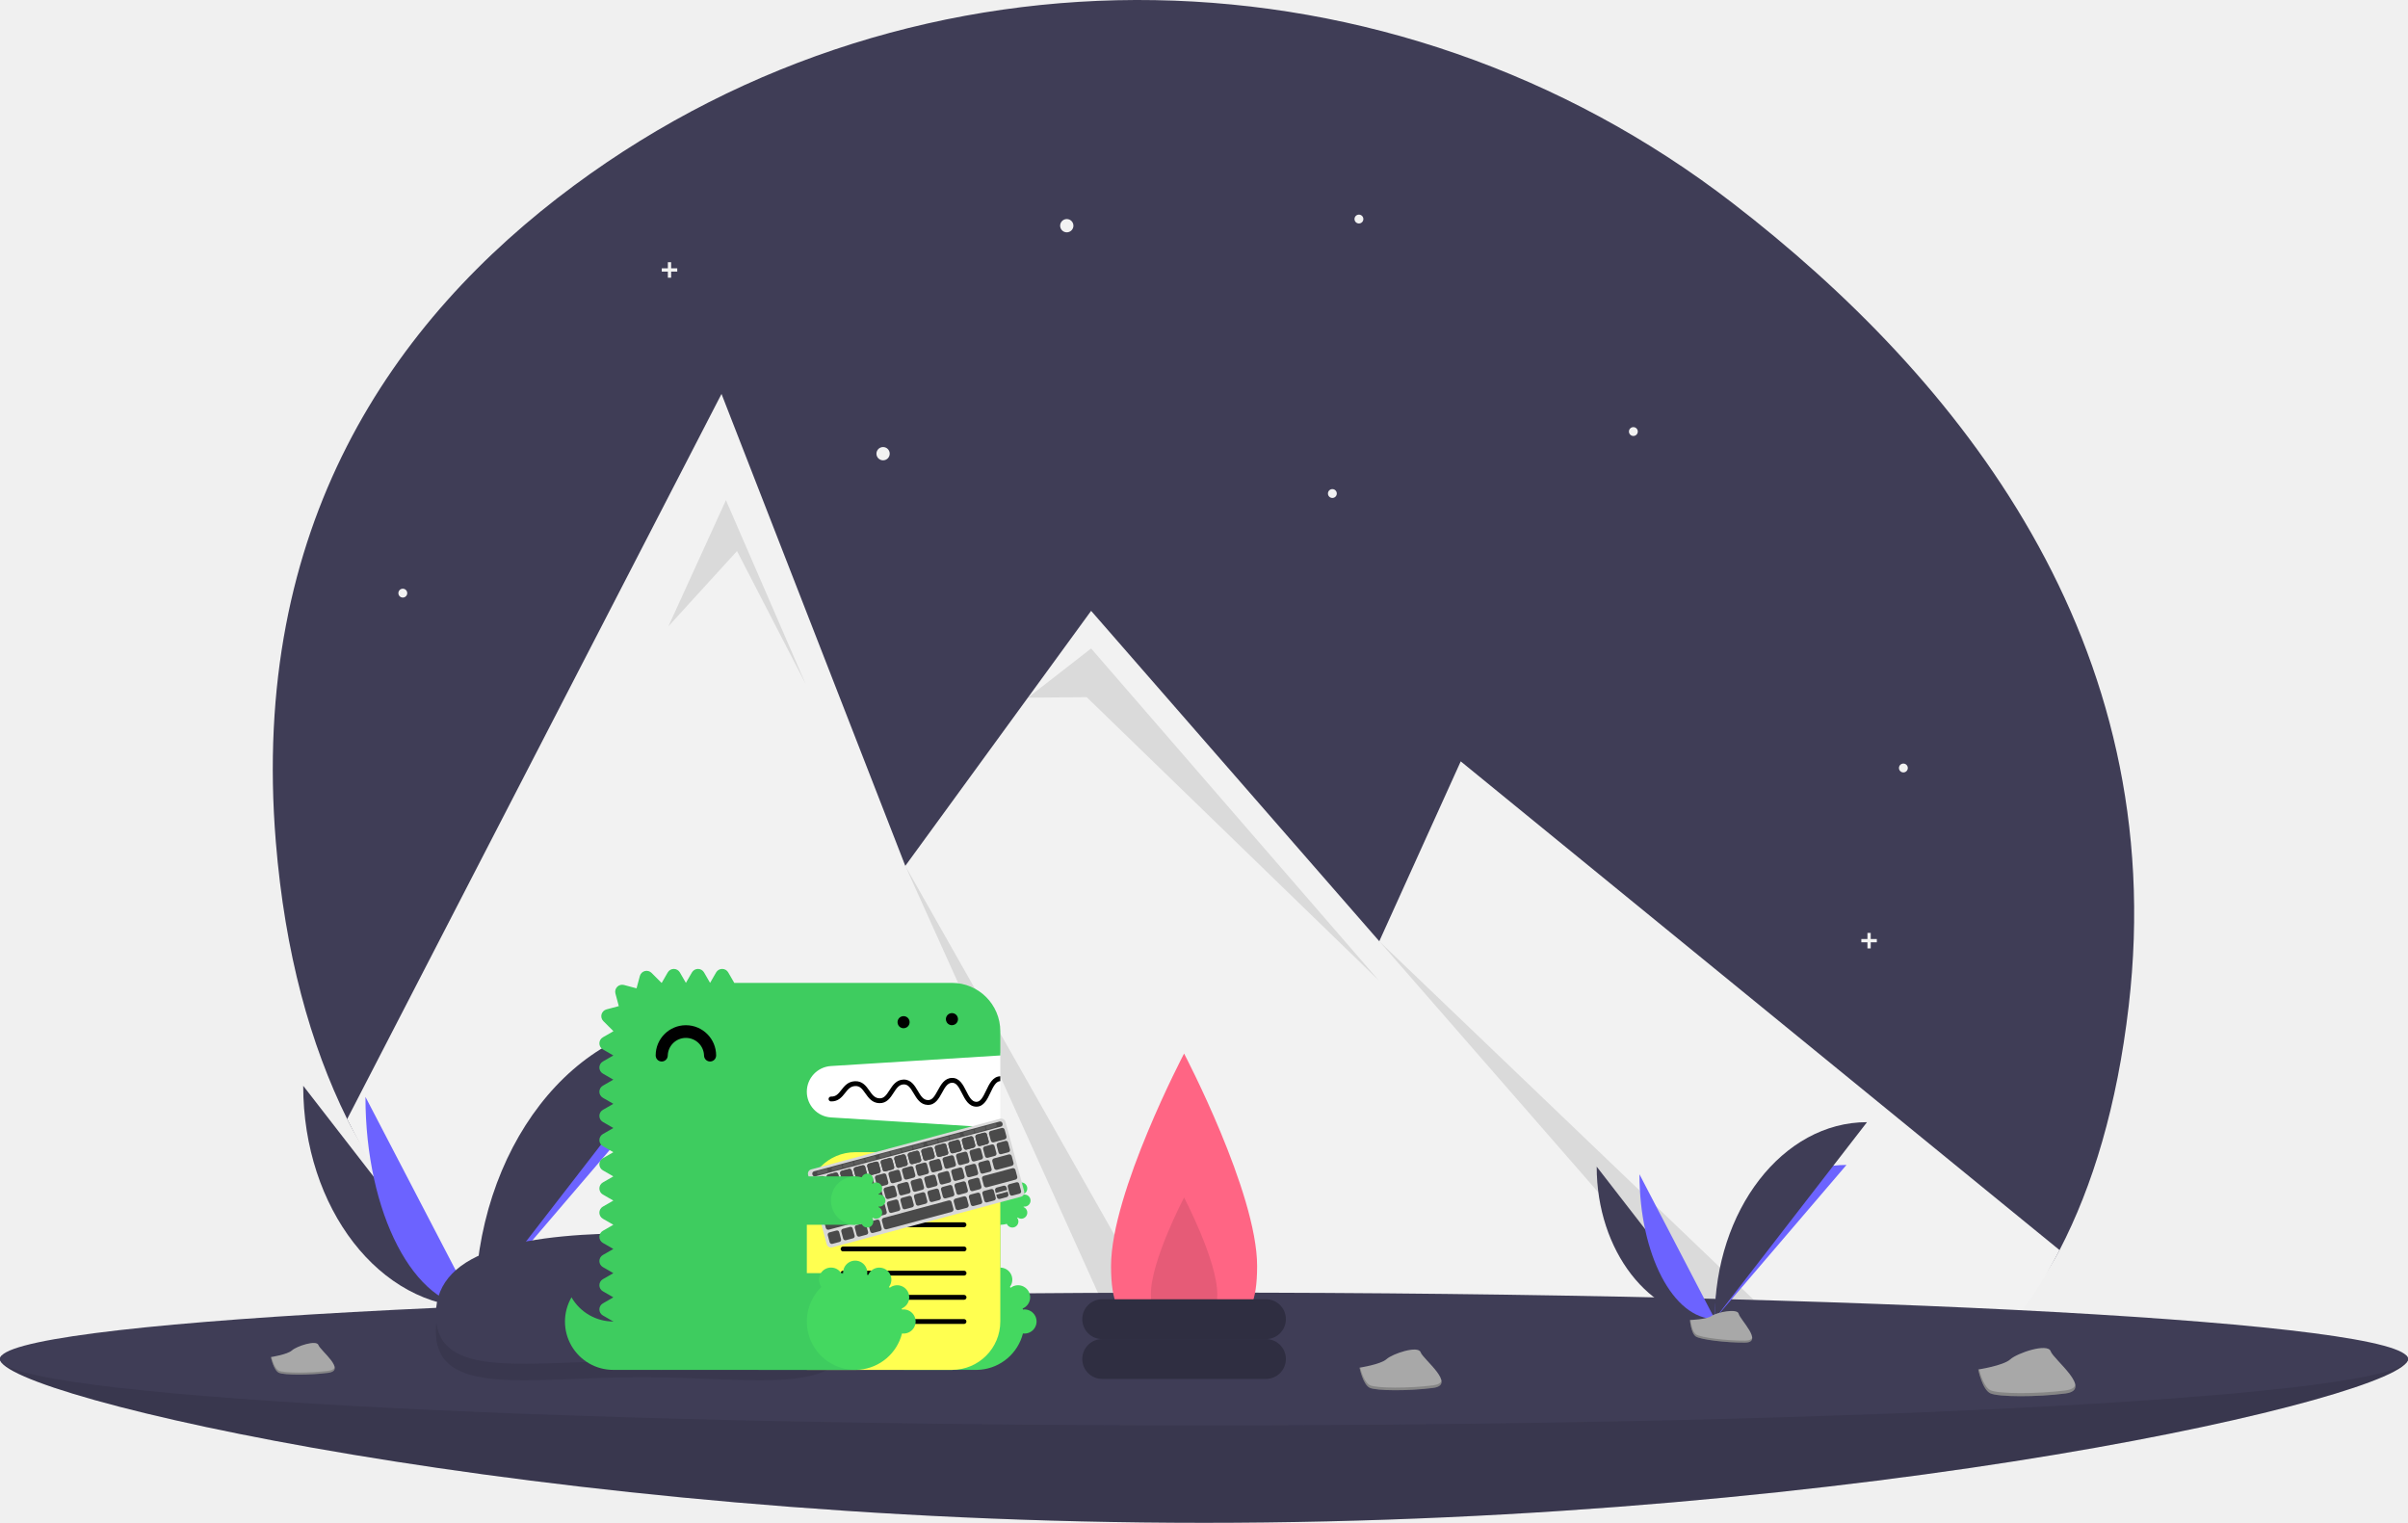
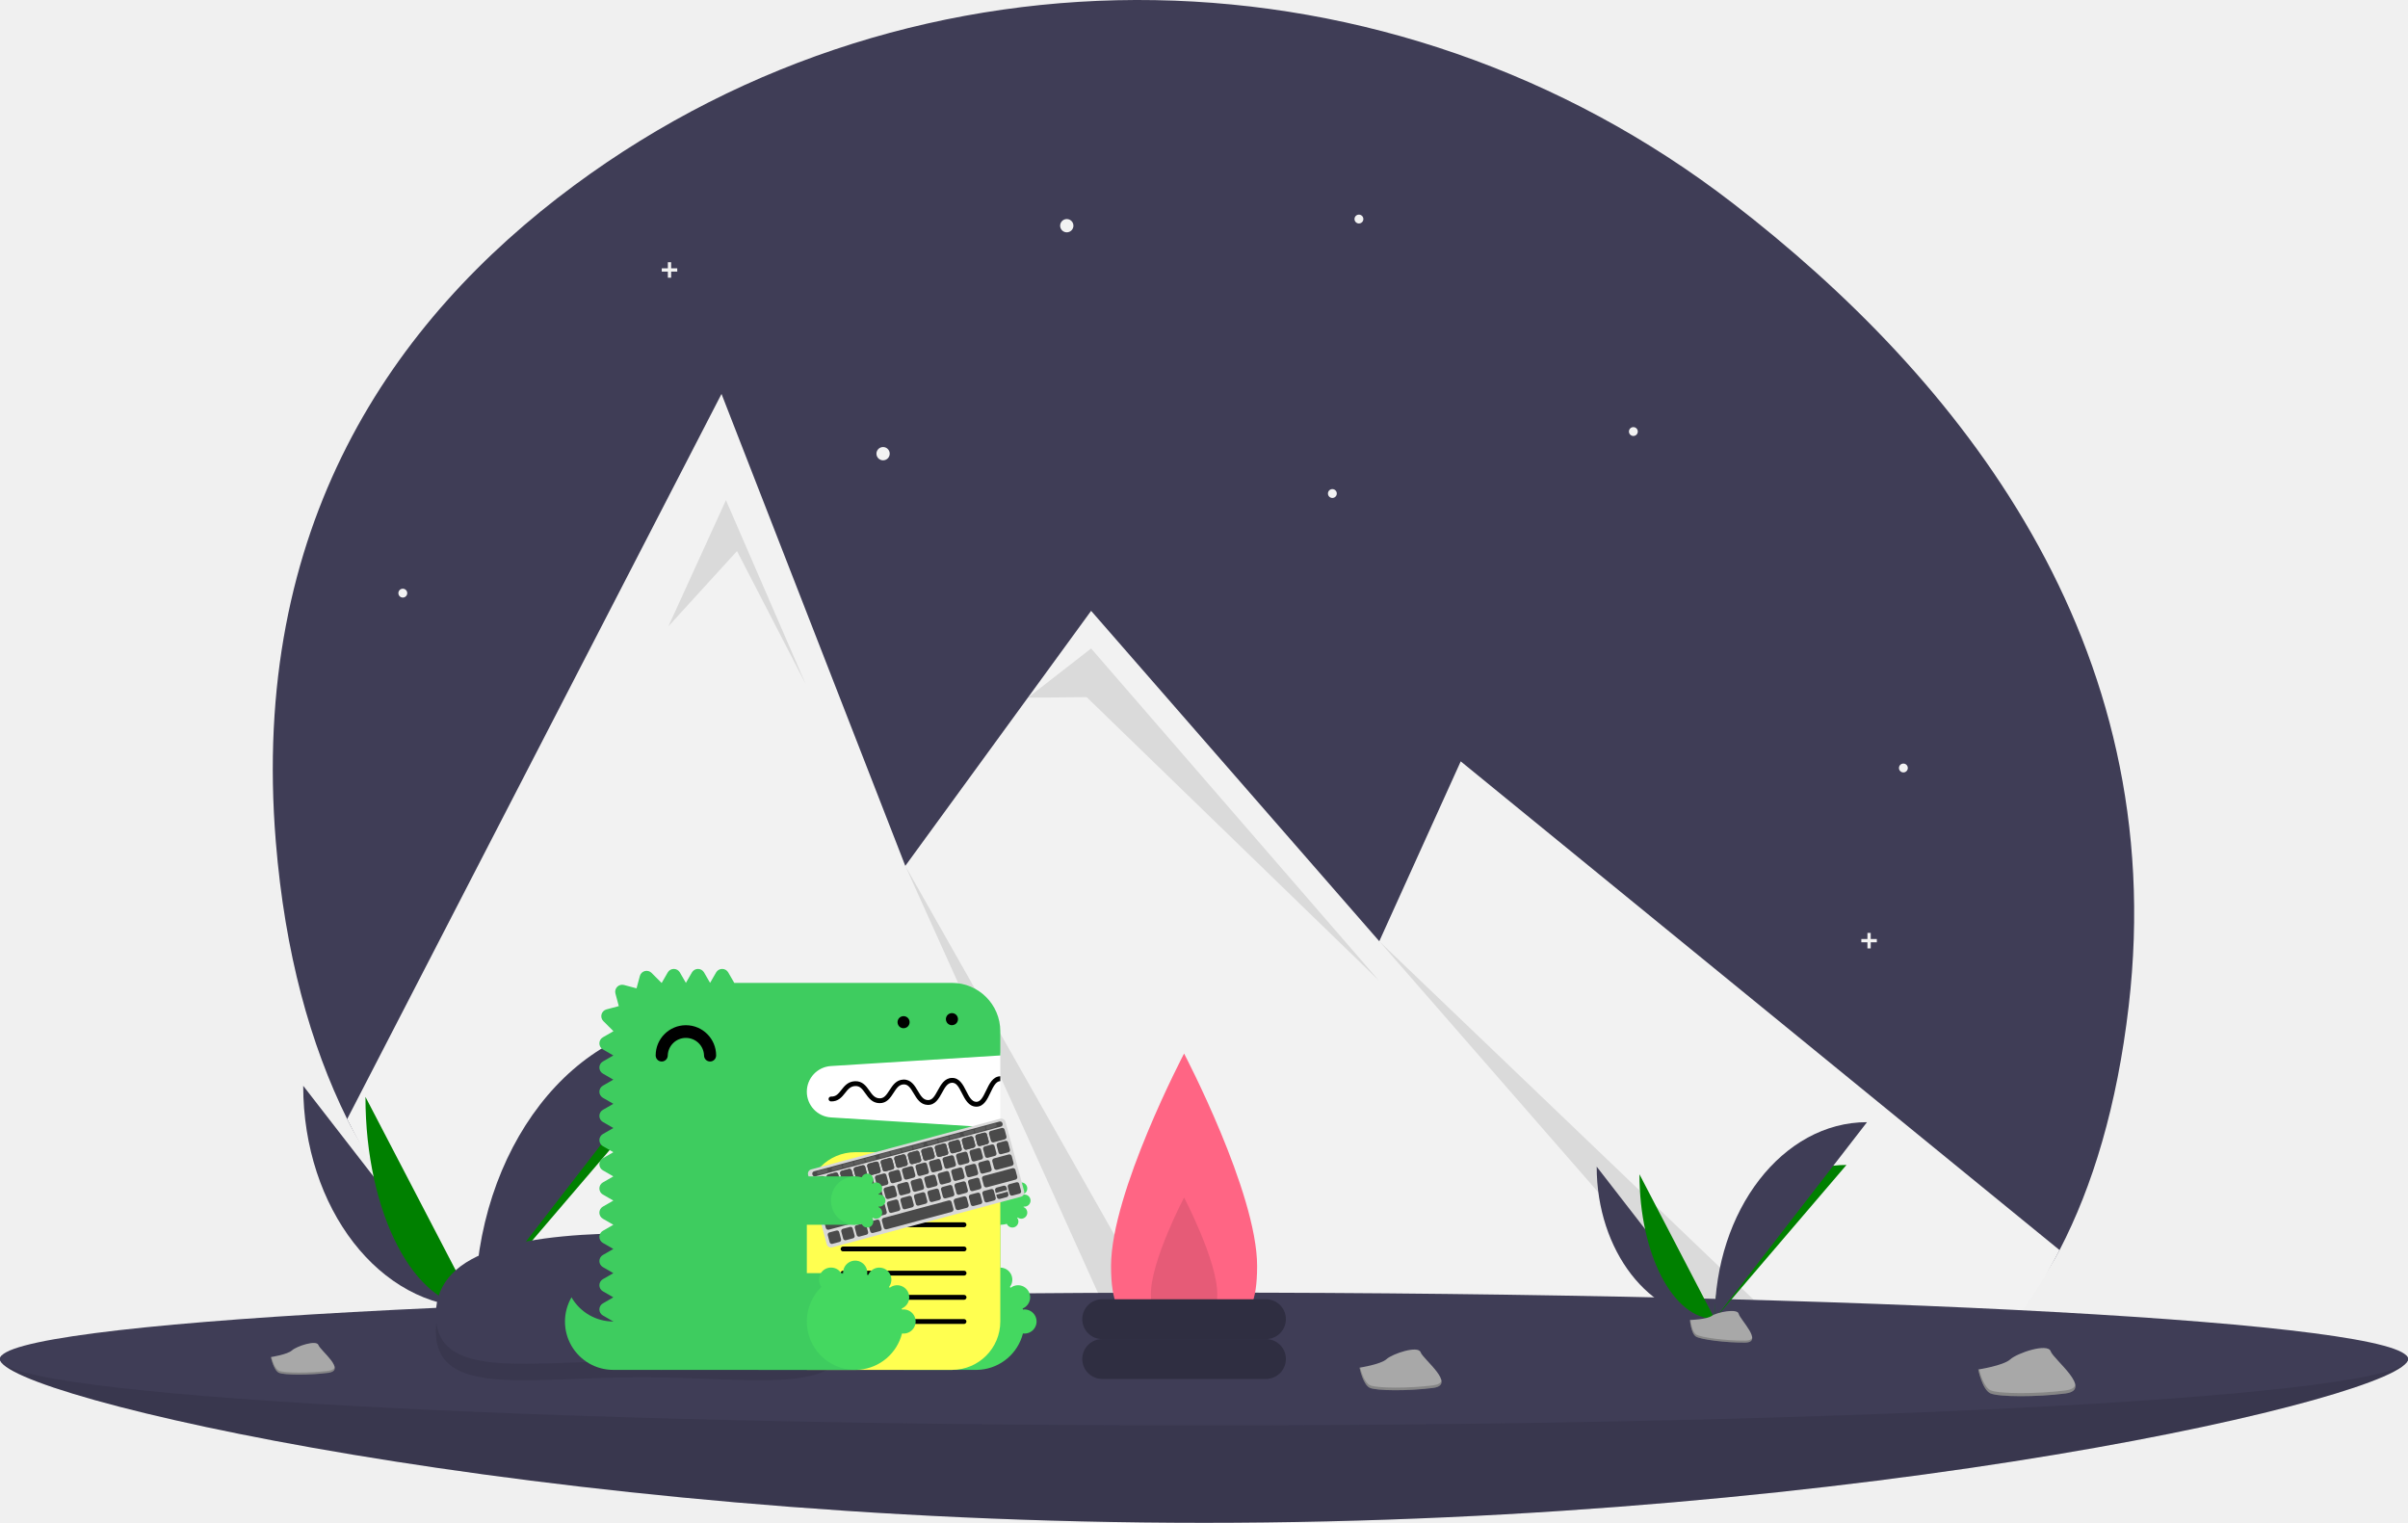
<svg xmlns="http://www.w3.org/2000/svg" width="1088" height="687.962" viewBox="0 0 1088 687.962">
  <g id="Group_12" data-name="Group 12" transform="translate(-57 -56)">
    <g id="Group_11" data-name="Group 11" transform="translate(57 56)">
      <path id="Path_83" data-name="Path 83" d="M1017.81,560.461c-5.27,45.15-16.22,81.4-31.25,110.31-20,38.52-54.21,54.04-84.77,70.28a193.275,193.275,0,0,1-27.46,11.94c-55.61,19.3-117.85,14.18-166.74,3.99a657.282,657.282,0,0,0-104.09-13.16q-14.97-.675-29.97-.67c-15.42.02-293.07,5.29-360.67-131.57-16.69-33.76-28.13-75-32.24-125.27-11.63-142.12,52.29-235.46,134.74-296.47,155.97-115.41,369.76-110.57,523.43,7.88C941.15,276.621,1036.99,396.031,1017.81,560.461Z" transform="translate(-56 -106.019)" fill="#3f3d56" />
      <path id="Path_84" data-name="Path 84" d="M986.56,670.771c-20,38.52-47.21,64.04-77.77,80.28a193.272,193.272,0,0,1-27.46,11.94c-55.61,19.3-117.85,14.18-166.74,3.99a657.3,657.3,0,0,0-104.09-13.16q-14.97-.675-29.97-.67-23.13.03-46.25,1.72c-100.17,7.36-253.82-6.43-321.42-143.29L382,283.981,444.95,445.6l20.09,51.59,55.37-75.98L549,381.981l130.2,149.27,36.8-81.27L970.78,657.9l14.21,11.59Z" transform="translate(-56 -106.019)" fill="#f2f2f2" />
      <path id="Path_85" data-name="Path 85" d="M302,282.962l26-57,36,83-31-60Z" opacity="0.1" />
      <path id="Path_86" data-name="Path 86" d="M610.5,753.821q-14.97-.675-29.97-.67L465.04,497.191Z" transform="translate(-56 -106.019)" opacity="0.1" />
      <path id="Path_87" data-name="Path 87" d="M464.411,315.191,493,292.962l130,150-132-128Z" opacity="0.1" />
      <path id="Path_88" data-name="Path 88" d="M908.79,751.051a193.265,193.265,0,0,1-27.46,11.94L679.2,531.251Z" transform="translate(-56 -106.019)" opacity="0.1" />
      <circle id="Ellipse_11" data-name="Ellipse 11" cx="3" cy="3" r="3" transform="translate(479 98.962)" fill="#f2f2f2" />
      <circle id="Ellipse_12" data-name="Ellipse 12" cx="3" cy="3" r="3" transform="translate(396 201.962)" fill="#f2f2f2" />
      <circle id="Ellipse_13" data-name="Ellipse 13" cx="2" cy="2" r="2" transform="translate(600 220.962)" fill="#f2f2f2" />
      <circle id="Ellipse_14" data-name="Ellipse 14" cx="2" cy="2" r="2" transform="translate(180 265.962)" fill="#f2f2f2" />
      <circle id="Ellipse_15" data-name="Ellipse 15" cx="2" cy="2" r="2" transform="translate(612 96.962)" fill="#f2f2f2" />
      <circle id="Ellipse_16" data-name="Ellipse 16" cx="2" cy="2" r="2" transform="translate(736 192.962)" fill="#f2f2f2" />
      <circle id="Ellipse_17" data-name="Ellipse 17" cx="2" cy="2" r="2" transform="translate(858 344.962)" fill="#f2f2f2" />
      <path id="Path_89" data-name="Path 89" d="M306,121.222h-2.76v-2.76h-1.48v2.76H299V122.7h2.76v2.759h1.48V122.7H306Z" fill="#f2f2f2" />
      <path id="Path_90" data-name="Path 90" d="M848,424.222h-2.76v-2.76h-1.48v2.76H841V425.7h2.76v2.759h1.48V425.7H848Z" fill="#f2f2f2" />
      <path id="Path_91" data-name="Path 91" d="M1144,719.981c0,16.569-243.557,74-544,74s-544-57.431-544-74,243.557,14,544,14S1144,703.413,1144,719.981Z" transform="translate(-56 -106.019)" fill="#3f3d56" />
      <path id="Path_92" data-name="Path 92" d="M1144,719.981c0,16.569-243.557,74-544,74s-544-57.431-544-74,243.557,14,544,14S1144,703.413,1144,719.981Z" transform="translate(-56 -106.019)" opacity="0.1" />
      <ellipse id="Ellipse_18" data-name="Ellipse 18" cx="544" cy="30" rx="544" ry="30" transform="translate(0 583.962)" fill="#3f3d56" />
      <path id="Path_93" data-name="Path 93" d="M624,677.981c0,33.137-14.775,24-33,24s-33,9.137-33-24,33-96,33-96S624,644.844,624,677.981Z" transform="translate(-56 -106.019)" fill="#ff6584" />
      <path id="Path_94" data-name="Path 94" d="M606,690.66c0,15.062-6.716,10.909-15,10.909s-15,4.153-15-10.909,15-43.636,15-43.636S606,675.6,606,690.66Z" transform="translate(-56 -106.019)" opacity="0.1" />
      <rect id="Rectangle_97" data-name="Rectangle 97" width="92" height="18" rx="9" transform="translate(489 604.962)" fill="#2f2e41" />
      <rect id="Rectangle_98" data-name="Rectangle 98" width="92" height="18" rx="9" transform="translate(489 586.962)" fill="#2f2e41" />
      <path id="Path_95" data-name="Path 95" d="M193,596.547c0,55.343,34.719,100.126,77.626,100.126" transform="translate(-56 -106.019)" fill="#3f3d56" />
-       <path id="Path_96" data-name="Path 96" d="M270.626,696.673c0-55.965,38.745-101.251,86.626-101.251" transform="translate(-56 -106.019)" fill="#6c63ff" />
-       <path id="Path_97" data-name="Path 97" d="M221.125,601.564c0,52.57,22.14,95.109,49.5,95.109" transform="translate(-56 -106.019)" fill="#6c63ff" />
+       <path id="Path_96" data-name="Path 96" d="M270.626,696.673c0-55.965,38.745-101.251,86.626-101.251" transform="translate(-56 -106.019)" fill="green" />
+       <path id="Path_97" data-name="Path 97" d="M221.125,601.564c0,52.57,22.14,95.109,49.5,95.109" transform="translate(-56 -106.019)" fill="green" />
      <path id="Path_98" data-name="Path 98" d="M270.626,696.673c0-71.511,44.783-129.377,100.126-129.377" transform="translate(-56 -106.019)" fill="#3f3d56" />
      <path id="Path_99" data-name="Path 99" d="M254.3,697.379s11.009-.339,14.326-2.7,16.934-5.183,17.757-1.395,16.544,18.844,4.115,18.945-28.879-1.936-32.19-3.953S254.3,697.379,254.3,697.379Z" transform="translate(-56 -106.019)" fill="#a8a8a8" />
      <path id="Path_100" data-name="Path 100" d="M290.716,710.909c-12.429.1-28.879-1.936-32.19-3.953-2.522-1.536-3.527-7.048-3.863-9.591l-.368.014s.7,8.879,4.009,10.9,19.761,4.053,32.19,3.953c3.588-.029,4.827-1.305,4.759-3.2C294.755,710.174,293.386,710.887,290.716,710.909Z" transform="translate(-56 -106.019)" opacity="0.2" />
      <path id="Path_101" data-name="Path 101" d="M777.429,633.081c0,38.029,23.857,68.8,53.341,68.8" transform="translate(-56 -106.019)" fill="#3f3d56" />
-       <path id="Path_102" data-name="Path 102" d="M830.769,701.882c0-38.456,26.623-69.575,59.525-69.575" transform="translate(-56 -106.019)" fill="#6c63ff" />
-       <path id="Path_103" data-name="Path 103" d="M796.755,636.528c0,36.124,15.213,65.354,34.014,65.354" transform="translate(-56 -106.019)" fill="#6c63ff" />
+       <path id="Path_102" data-name="Path 102" d="M830.769,701.882c0-38.456,26.623-69.575,59.525-69.575" transform="translate(-56 -106.019)" fill="green" />
+       <path id="Path_103" data-name="Path 103" d="M796.755,636.528c0,36.124,15.213,65.354,34.014,65.354" transform="translate(-56 -106.019)" fill="green" />
      <path id="Path_104" data-name="Path 104" d="M830.769,701.882c0-49.139,30.773-88.9,68.8-88.9" transform="translate(-56 -106.019)" fill="#3f3d56" />
      <path id="Path_105" data-name="Path 105" d="M819.548,702.367s7.565-.233,9.844-1.856,11.636-3.562,12.2-.958,11.368,12.949,2.828,13.018-19.844-1.33-22.119-2.716S819.548,702.367,819.548,702.367Z" transform="translate(-56 -106.019)" fill="#a8a8a8" />
      <path id="Path_106" data-name="Path 106" d="M844.574,711.664c-8.54.069-19.844-1.33-22.119-2.716-1.733-1.056-2.423-4.843-2.654-6.59l-.253.01s.479,6.1,2.755,7.487,13.579,2.785,22.119,2.716c2.465-.02,3.317-.9,3.27-2.2C847.349,711.159,846.409,711.649,844.574,711.664Z" transform="translate(-56 -106.019)" opacity="0.2" />
      <path id="Path_107" data-name="Path 107" d="M949.813,724.718s11.36-1.729,14.5-4.591,16.89-7.488,18.217-3.667,19.494,17.447,6.633,19.107-30.153,1.609-33.835-.065S949.813,724.718,949.813,724.718Z" transform="translate(-56 -106.019)" fill="#a8a8a8" />
      <path id="Path_108" data-name="Path 108" d="M989.228,734.173c-12.86,1.659-30.153,1.609-33.835-.065-2.8-1.275-4.535-6.858-5.2-9.45l-.379.061s1.833,9.109,5.516,10.783,20.975,1.725,33.835.065c3.712-.479,4.836-1.956,4.529-3.906C993.319,732.907,991.991,733.817,989.228,734.173Z" transform="translate(-56 -106.019)" opacity="0.2" />
      <path id="Path_109" data-name="Path 109" d="M670.26,723.9s9.587-1.459,12.237-3.875,14.255-6.32,15.374-3.095,16.452,14.725,5.6,16.125-25.448,1.358-28.555-.055S670.26,723.9,670.26,723.9Z" transform="translate(-56 -106.019)" fill="#a8a8a8" />
      <path id="Path_110" data-name="Path 110" d="M703.524,731.875c-10.853,1.4-25.448,1.358-28.555-.055-2.367-1.076-3.827-5.788-4.39-7.976l-.32.051s1.547,7.687,4.655,9.1,17.7,1.456,28.555.055c3.133-.4,4.081-1.651,3.822-3.3C706.977,730.807,705.856,731.575,703.524,731.875Z" transform="translate(-56 -106.019)" opacity="0.2" />
      <path id="Path_111" data-name="Path 111" d="M178.389,719.109s7.463-1.136,9.527-3.016,11.1-4.92,11.969-2.409,12.808,11.463,4.358,12.553-19.811,1.057-22.23-.043S178.389,719.109,178.389,719.109Z" transform="translate(-56 -106.019)" fill="#a8a8a8" />
      <path id="Path_112" data-name="Path 112" d="M204.285,725.321c-8.449,1.09-19.811,1.057-22.23-.043-1.842-.838-2.979-4.506-3.417-6.209l-.249.04s1.2,5.984,3.624,7.085,13.781,1.133,22.23.043c2.439-.315,3.177-1.285,2.976-2.566C206.973,724.489,206.1,725.087,204.285,725.321Z" transform="translate(-56 -106.019)" opacity="0.2" />
      <path id="Path_113" data-name="Path 113" d="M439.7,707.337c0,30.22-42.124,20.873-93.7,20.873s-93.074,9.347-93.074-20.873,42.118-36.793,93.694-36.793S439.7,677.117,439.7,707.337Z" transform="translate(-56 -106.019)" opacity="0.1" />
      <path id="Path_114" data-name="Path 114" d="M439.7,699.9c0,30.22-42.124,20.873-93.7,20.873s-93.074,9.347-93.074-20.873S295.04,663.1,346.616,663.1,439.7,669.676,439.7,699.9Z" transform="translate(-56 -106.019)" fill="#3f3d56" />
    </g>
    <g id="docusaurus_keytar" transform="translate(312.271 493.733)">
      <path id="Path_40" data-name="Path 40" d="M99,52h91.791V89.153H99Z" transform="translate(5.904 -14.001)" fill="#fff" fill-rule="evenodd" />
      <path id="Path_41" data-name="Path 41" d="M24.855,163.927A21.828,21.828,0,0,1,5.947,153a21.829,21.829,0,0,0,18.908,32.782H46.71V163.927Z" transform="translate(-3 -4.634)" fill="#3ecc5f" fill-rule="evenodd" />
      <path id="Path_42" data-name="Path 42" d="M121.861,61.1l76.514-4.782V45.39A21.854,21.854,0,0,0,176.52,23.535H78.173L75.441,18.8a3.154,3.154,0,0,0-5.464,0l-2.732,4.732L64.513,18.8a3.154,3.154,0,0,0-5.464,0l-2.732,4.732L53.586,18.8a3.154,3.154,0,0,0-5.464,0L45.39,23.535c-.024,0-.046,0-.071,0l-4.526-4.525a3.153,3.153,0,0,0-5.276,1.414l-1.5,5.577-5.674-1.521a3.154,3.154,0,0,0-3.863,3.864L26,34.023l-5.575,1.494a3.155,3.155,0,0,0-1.416,5.278l4.526,4.526c0,.023,0,.046,0,.07L18.8,48.122a3.154,3.154,0,0,0,0,5.464l4.732,2.732L18.8,59.05a3.154,3.154,0,0,0,0,5.464l4.732,2.732L18.8,69.977a3.154,3.154,0,0,0,0,5.464l4.732,2.732L18.8,80.9a3.154,3.154,0,0,0,0,5.464L23.535,89.1,18.8,91.832a3.154,3.154,0,0,0,0,5.464l4.732,2.732L18.8,102.76a3.154,3.154,0,0,0,0,5.464l4.732,2.732L18.8,113.687a3.154,3.154,0,0,0,0,5.464l4.732,2.732L18.8,124.615a3.154,3.154,0,0,0,0,5.464l4.732,2.732L18.8,135.542a3.154,3.154,0,0,0,0,5.464l4.732,2.732L18.8,146.469a3.154,3.154,0,0,0,0,5.464l4.732,2.732L18.8,157.4a3.154,3.154,0,0,0,0,5.464l4.732,2.732L18.8,168.324a3.154,3.154,0,0,0,0,5.464l4.732,2.732A21.854,21.854,0,0,0,45.39,198.375H176.52a21.854,21.854,0,0,0,21.855-21.855V89.1l-76.514-4.782a11.632,11.632,0,0,1,0-23.219" transform="translate(-1.681 -17.226)" fill="#3ecc5f" fill-rule="evenodd" />
      <path id="Path_43" data-name="Path 43" d="M143,186.71h32.782V143H143Z" transform="translate(9.984 -5.561)" fill="#3ecc5f" fill-rule="evenodd" />
      <path id="Path_44" data-name="Path 44" d="M196.71,159.855a5.438,5.438,0,0,0-.7.07c-.042-.164-.081-.329-.127-.493a5.457,5.457,0,1,0-5.4-9.372q-.181-.185-.366-.367a5.454,5.454,0,1,0-9.384-5.4c-.162-.046-.325-.084-.486-.126a5.467,5.467,0,1,0-10.788,0c-.162.042-.325.08-.486.126a5.457,5.457,0,1,0-9.384,5.4,21.843,21.843,0,1,0,36.421,21.02,5.452,5.452,0,1,0,.7-10.858" transform="translate(10.912 -6.025)" fill="#44d860" fill-rule="evenodd" />
      <path id="Path_45" data-name="Path 45" d="M153,124.855h32.782V103H153Z" transform="translate(10.912 -9.271)" fill="#3ecc5f" fill-rule="evenodd" />
      <path id="Path_46" data-name="Path 46" d="M194.855,116.765a2.732,2.732,0,1,0,0-5.464,2.811,2.811,0,0,0-.349.035c-.022-.082-.04-.164-.063-.246a2.733,2.733,0,0,0-1.052-5.253,2.7,2.7,0,0,0-1.648.566q-.09-.093-.184-.184a2.7,2.7,0,0,0,.553-1.633,2.732,2.732,0,0,0-5.245-1.07,10.928,10.928,0,1,0,0,21.031,2.732,2.732,0,0,0,5.245-1.07,2.7,2.7,0,0,0-.553-1.633q.093-.09.184-.184a2.7,2.7,0,0,0,1.648.566,2.732,2.732,0,0,0,1.052-5.253c.023-.081.042-.164.063-.246a2.814,2.814,0,0,0,.349.035" transform="translate(12.767 -9.377)" fill="#44d860" fill-rule="evenodd" />
      <path id="Path_47" data-name="Path 47" d="M65.087,56.891a2.732,2.732,0,0,1-2.732-2.732,8.2,8.2,0,0,0-16.391,0,2.732,2.732,0,0,1-5.464,0,13.659,13.659,0,0,1,27.319,0,2.732,2.732,0,0,1-2.732,2.732" transform="translate(0.478 -15.068)" fill-rule="evenodd" />
      <path id="Path_48" data-name="Path 48" d="M103,191.347h65.565a21.854,21.854,0,0,0,21.855-21.855V93H124.855A21.854,21.854,0,0,0,103,114.855Z" transform="translate(6.275 -10.199)" fill="#ffff50" fill-rule="evenodd" />
      <path id="Path_49" data-name="Path 49" d="M173.216,129.787H118.535a1.093,1.093,0,1,1,0-2.185h54.681a1.093,1.093,0,0,1,0,2.185m0,21.855H118.535a1.093,1.093,0,1,1,0-2.186h54.681a1.093,1.093,0,0,1,0,2.186m0,21.855H118.535a1.093,1.093,0,1,1,0-2.185h54.681a1.093,1.093,0,0,1,0,2.185m0-54.434H118.535a1.093,1.093,0,1,1,0-2.185h54.681a1.093,1.093,0,0,1,0,2.185m0,21.652H118.535a1.093,1.093,0,1,1,0-2.186h54.681a1.093,1.093,0,0,1,0,2.186m0,21.855H118.535a1.093,1.093,0,1,1,0-2.186h54.681a1.093,1.093,0,0,1,0,2.186M189.585,61.611c-.013,0-.024-.007-.037-.005-3.377.115-4.974,3.492-6.384,6.472-1.471,3.114-2.608,5.139-4.473,5.078-2.064-.074-3.244-2.406-4.494-4.874-1.436-2.835-3.075-6.049-6.516-5.929-3.329.114-4.932,3.053-6.346,5.646-1.5,2.762-2.529,4.442-4.5,4.364-2.106-.076-3.225-1.972-4.52-4.167-1.444-2.443-3.112-5.191-6.487-5.1-3.272.113-4.879,2.606-6.3,4.808-1.5,2.328-2.552,3.746-4.551,3.662-2.156-.076-3.27-1.65-4.558-3.472-1.447-2.047-3.077-4.363-6.442-4.251-3.2.109-4.807,2.153-6.224,3.954-1.346,1.709-2.4,3.062-4.621,2.977a1.093,1.093,0,0,0-.079,2.186c3.3.11,4.967-1.967,6.417-3.81,1.286-1.635,2.4-3.045,4.582-3.12,2.1-.09,3.091,1.218,4.584,3.327,1.417,2,3.026,4.277,6.263,4.394,3.391.114,5.022-2.42,6.467-4.663,1.292-2,2.406-3.734,4.535-3.807,1.959-.073,3.026,1.475,4.529,4.022,1.417,2.4,3.023,5.121,6.324,5.241,3.415.118,5.064-2.863,6.5-5.5,1.245-2.282,2.419-4.437,4.5-4.509,1.959-.046,2.981,1.743,4.492,4.732,1.412,2.79,3.013,5.95,6.365,6.071l.185,0c3.348,0,4.937-3.36,6.343-6.331,1.245-2.634,2.423-5.114,4.444-5.216Z" transform="translate(7.109 -13.11)" fill-rule="evenodd" />
      <path id="Path_50" data-name="Path 50" d="M83,186.71h43.71V143H83Z" transform="translate(4.42 -5.561)" fill="#3ecc5f" fill-rule="evenodd" />
      <g id="Group_8" data-name="Group 8" transform="matrix(0.966, -0.259, 0.259, 0.966, 109.327, 91.085)">
        <rect id="Rectangle_3" data-name="Rectangle 3" width="92.361" height="36.462" rx="2" transform="translate(0 0)" fill="#d8d8d8" />
        <g id="Group_2" data-name="Group 2" transform="translate(1.531 23.03)">
          <rect id="Rectangle_4" data-name="Rectangle 4" width="5.336" height="5.336" rx="1" transform="translate(16.797 0)" fill="#4a4a4a" />
          <rect id="Rectangle_5" data-name="Rectangle 5" width="5.336" height="5.336" rx="1" transform="translate(23.12 0)" fill="#4a4a4a" />
          <rect id="Rectangle_6" data-name="Rectangle 6" width="5.336" height="5.336" rx="1" transform="translate(29.444 0)" fill="#4a4a4a" />
          <rect id="Rectangle_7" data-name="Rectangle 7" width="5.336" height="5.336" rx="1" transform="translate(35.768 0)" fill="#4a4a4a" />
          <rect id="Rectangle_8" data-name="Rectangle 8" width="5.336" height="5.336" rx="1" transform="translate(42.091 0)" fill="#4a4a4a" />
          <rect id="Rectangle_9" data-name="Rectangle 9" width="5.336" height="5.336" rx="1" transform="translate(48.415 0)" fill="#4a4a4a" />
          <rect id="Rectangle_10" data-name="Rectangle 10" width="5.336" height="5.336" rx="1" transform="translate(54.739 0)" fill="#4a4a4a" />
          <rect id="Rectangle_11" data-name="Rectangle 11" width="5.336" height="5.336" rx="1" transform="translate(61.063 0)" fill="#4a4a4a" />
          <rect id="Rectangle_12" data-name="Rectangle 12" width="5.336" height="5.336" rx="1" transform="translate(67.386 0)" fill="#4a4a4a" />
          <path id="Path_51" data-name="Path 51" d="M1.093,0H14.518a1.093,1.093,0,0,1,1.093,1.093V4.243a1.093,1.093,0,0,1-1.093,1.093H1.093A1.093,1.093,0,0,1,0,4.243V1.093A1.093,1.093,0,0,1,1.093,0ZM75,0H88.426a1.093,1.093,0,0,1,1.093,1.093V4.243a1.093,1.093,0,0,1-1.093,1.093H75a1.093,1.093,0,0,1-1.093-1.093V1.093A1.093,1.093,0,0,1,75,0Z" transform="translate(0 0)" fill="#4a4a4a" fill-rule="evenodd" />
        </g>
        <g id="Group_3" data-name="Group 3" transform="translate(1.531 10.261)">
          <path id="Path_52" data-name="Path 52" d="M1.093,0H6.218A1.093,1.093,0,0,1,7.31,1.093V4.242A1.093,1.093,0,0,1,6.218,5.335H1.093A1.093,1.093,0,0,1,0,4.242V1.093A1.093,1.093,0,0,1,1.093,0Z" transform="translate(0 0)" fill="#4a4a4a" fill-rule="evenodd" />
          <rect id="Rectangle_13" data-name="Rectangle 13" width="5.336" height="5.336" rx="1" transform="translate(8.299 0)" fill="#4a4a4a" />
          <rect id="Rectangle_14" data-name="Rectangle 14" width="5.336" height="5.336" rx="1" transform="translate(14.623 0)" fill="#4a4a4a" />
          <rect id="Rectangle_15" data-name="Rectangle 15" width="5.336" height="5.336" rx="1" transform="translate(20.947 0)" fill="#4a4a4a" />
          <rect id="Rectangle_16" data-name="Rectangle 16" width="5.336" height="5.336" rx="1" transform="translate(27.271 0)" fill="#4a4a4a" />
          <rect id="Rectangle_17" data-name="Rectangle 17" width="5.336" height="5.336" rx="1" transform="translate(33.594 0)" fill="#4a4a4a" />
          <rect id="Rectangle_18" data-name="Rectangle 18" width="5.336" height="5.336" rx="1" transform="translate(39.918 0)" fill="#4a4a4a" />
          <rect id="Rectangle_19" data-name="Rectangle 19" width="5.336" height="5.336" rx="1" transform="translate(46.242 0)" fill="#4a4a4a" />
          <rect id="Rectangle_20" data-name="Rectangle 20" width="5.336" height="5.336" rx="1" transform="translate(52.565 0)" fill="#4a4a4a" />
          <rect id="Rectangle_21" data-name="Rectangle 21" width="5.336" height="5.336" rx="1" transform="translate(58.888 0)" fill="#4a4a4a" />
          <rect id="Rectangle_22" data-name="Rectangle 22" width="5.336" height="5.336" rx="1" transform="translate(65.212 0)" fill="#4a4a4a" />
          <rect id="Rectangle_23" data-name="Rectangle 23" width="5.336" height="5.336" rx="1" transform="translate(71.536 0)" fill="#4a4a4a" />
          <rect id="Rectangle_24" data-name="Rectangle 24" width="5.336" height="5.336" rx="1" transform="translate(77.859 0)" fill="#4a4a4a" />
          <rect id="Rectangle_25" data-name="Rectangle 25" width="5.336" height="5.336" rx="1" transform="translate(84.183 0)" fill="#4a4a4a" />
        </g>
        <g id="Group_4" data-name="Group 4" transform="translate(91.05 9.546) rotate(180)">
          <path id="Path_53" data-name="Path 53" d="M1.093,0H6.219A1.093,1.093,0,0,1,7.312,1.093v3.15A1.093,1.093,0,0,1,6.219,5.336H1.093A1.093,1.093,0,0,1,0,4.243V1.093A1.093,1.093,0,0,1,1.093,0Z" transform="translate(0 0)" fill="#4a4a4a" fill-rule="evenodd" />
          <rect id="Rectangle_26" data-name="Rectangle 26" width="5.336" height="5.336" rx="1" transform="translate(8.299 0)" fill="#4a4a4a" />
          <rect id="Rectangle_27" data-name="Rectangle 27" width="5.336" height="5.336" rx="1" transform="translate(14.623 0)" fill="#4a4a4a" />
          <rect id="Rectangle_28" data-name="Rectangle 28" width="5.336" height="5.336" rx="1" transform="translate(20.947 0)" fill="#4a4a4a" />
          <rect id="Rectangle_29" data-name="Rectangle 29" width="5.336" height="5.336" rx="1" transform="translate(27.271 0)" fill="#4a4a4a" />
          <rect id="Rectangle_30" data-name="Rectangle 30" width="5.336" height="5.336" rx="1" transform="translate(33.594 0)" fill="#4a4a4a" />
          <rect id="Rectangle_31" data-name="Rectangle 31" width="5.336" height="5.336" rx="1" transform="translate(39.918 0)" fill="#4a4a4a" />
          <rect id="Rectangle_32" data-name="Rectangle 32" width="5.336" height="5.336" rx="1" transform="translate(46.242 0)" fill="#4a4a4a" />
          <rect id="Rectangle_33" data-name="Rectangle 33" width="5.336" height="5.336" rx="1" transform="translate(52.565 0)" fill="#4a4a4a" />
          <rect id="Rectangle_34" data-name="Rectangle 34" width="5.336" height="5.336" rx="1" transform="translate(58.889 0)" fill="#4a4a4a" />
          <rect id="Rectangle_35" data-name="Rectangle 35" width="5.336" height="5.336" rx="1" transform="translate(65.213 0)" fill="#4a4a4a" />
          <rect id="Rectangle_36" data-name="Rectangle 36" width="5.336" height="5.336" rx="1" transform="translate(71.537 0)" fill="#4a4a4a" />
          <rect id="Rectangle_37" data-name="Rectangle 37" width="5.336" height="5.336" rx="1" transform="translate(77.86 0)" fill="#4a4a4a" />
          <rect id="Rectangle_38" data-name="Rectangle 38" width="5.336" height="5.336" rx="1" transform="translate(84.183 0)" fill="#4a4a4a" />
          <rect id="Rectangle_39" data-name="Rectangle 39" width="5.336" height="5.336" rx="1" transform="translate(8.299 0)" fill="#4a4a4a" />
          <rect id="Rectangle_40" data-name="Rectangle 40" width="5.336" height="5.336" rx="1" transform="translate(14.623 0)" fill="#4a4a4a" />
          <rect id="Rectangle_41" data-name="Rectangle 41" width="5.336" height="5.336" rx="1" transform="translate(20.947 0)" fill="#4a4a4a" />
          <rect id="Rectangle_42" data-name="Rectangle 42" width="5.336" height="5.336" rx="1" transform="translate(27.271 0)" fill="#4a4a4a" />
          <rect id="Rectangle_43" data-name="Rectangle 43" width="5.336" height="5.336" rx="1" transform="translate(33.594 0)" fill="#4a4a4a" />
          <rect id="Rectangle_44" data-name="Rectangle 44" width="5.336" height="5.336" rx="1" transform="translate(39.918 0)" fill="#4a4a4a" />
          <rect id="Rectangle_45" data-name="Rectangle 45" width="5.336" height="5.336" rx="1" transform="translate(46.242 0)" fill="#4a4a4a" />
          <rect id="Rectangle_46" data-name="Rectangle 46" width="5.336" height="5.336" rx="1" transform="translate(52.565 0)" fill="#4a4a4a" />
          <rect id="Rectangle_47" data-name="Rectangle 47" width="5.336" height="5.336" rx="1" transform="translate(58.889 0)" fill="#4a4a4a" />
          <rect id="Rectangle_48" data-name="Rectangle 48" width="5.336" height="5.336" rx="1" transform="translate(65.213 0)" fill="#4a4a4a" />
          <rect id="Rectangle_49" data-name="Rectangle 49" width="5.336" height="5.336" rx="1" transform="translate(71.537 0)" fill="#4a4a4a" />
          <rect id="Rectangle_50" data-name="Rectangle 50" width="5.336" height="5.336" rx="1" transform="translate(77.86 0)" fill="#4a4a4a" />
          <rect id="Rectangle_51" data-name="Rectangle 51" width="5.336" height="5.336" rx="1" transform="translate(84.183 0)" fill="#4a4a4a" />
        </g>
        <g id="Group_6" data-name="Group 6" transform="translate(1.531 16.584)">
          <path id="Path_54" data-name="Path 54" d="M1.093,0h7.3A1.093,1.093,0,0,1,9.485,1.093v3.15A1.093,1.093,0,0,1,8.392,5.336h-7.3A1.093,1.093,0,0,1,0,4.243V1.094A1.093,1.093,0,0,1,1.093,0Z" transform="translate(0 0)" fill="#4a4a4a" fill-rule="evenodd" />
          <g id="Group_5" data-name="Group 5" transform="translate(10.671 0)">
            <rect id="Rectangle_52" data-name="Rectangle 52" width="5.336" height="5.336" rx="1" fill="#4a4a4a" />
            <rect id="Rectangle_53" data-name="Rectangle 53" width="5.336" height="5.336" rx="1" transform="translate(6.324 0)" fill="#4a4a4a" />
            <rect id="Rectangle_54" data-name="Rectangle 54" width="5.336" height="5.336" rx="1" transform="translate(12.647 0)" fill="#4a4a4a" />
            <rect id="Rectangle_55" data-name="Rectangle 55" width="5.336" height="5.336" rx="1" transform="translate(18.971 0)" fill="#4a4a4a" />
            <rect id="Rectangle_56" data-name="Rectangle 56" width="5.336" height="5.336" rx="1" transform="translate(25.295 0)" fill="#4a4a4a" />
            <rect id="Rectangle_57" data-name="Rectangle 57" width="5.336" height="5.336" rx="1" transform="translate(31.619 0)" fill="#4a4a4a" />
            <rect id="Rectangle_58" data-name="Rectangle 58" width="5.336" height="5.336" rx="1" transform="translate(37.942 0)" fill="#4a4a4a" />
            <rect id="Rectangle_59" data-name="Rectangle 59" width="5.336" height="5.336" rx="1" transform="translate(44.265 0)" fill="#4a4a4a" />
            <rect id="Rectangle_60" data-name="Rectangle 60" width="5.336" height="5.336" rx="1" transform="translate(50.589 0)" fill="#4a4a4a" />
            <rect id="Rectangle_61" data-name="Rectangle 61" width="5.336" height="5.336" rx="1" transform="translate(56.912 0)" fill="#4a4a4a" />
            <rect id="Rectangle_62" data-name="Rectangle 62" width="5.336" height="5.336" rx="1" transform="translate(63.236 0)" fill="#4a4a4a" />
          </g>
          <path id="Path_55" data-name="Path 55" d="M1.094,0H8A1.093,1.093,0,0,1,9.091,1.093v3.15A1.093,1.093,0,0,1,8,5.336H1.093A1.093,1.093,0,0,1,0,4.243V1.094A1.093,1.093,0,0,1,1.093,0Z" transform="translate(80.428 0)" fill="#4a4a4a" fill-rule="evenodd" />
        </g>
        <g id="Group_7" data-name="Group 7" transform="translate(1.531 29.627)">
          <rect id="Rectangle_63" data-name="Rectangle 63" width="5.336" height="5.336" rx="1" transform="translate(0 0)" fill="#4a4a4a" />
          <rect id="Rectangle_64" data-name="Rectangle 64" width="5.336" height="5.336" rx="1" transform="translate(6.324 0)" fill="#4a4a4a" />
          <rect id="Rectangle_65" data-name="Rectangle 65" width="5.336" height="5.336" rx="1" transform="translate(12.647 0)" fill="#4a4a4a" />
          <rect id="Rectangle_66" data-name="Rectangle 66" width="5.336" height="5.336" rx="1" transform="translate(18.971 0)" fill="#4a4a4a" />
          <path id="Path_56" data-name="Path 56" d="M1.093,0H31.515a1.093,1.093,0,0,1,1.093,1.093V4.244a1.093,1.093,0,0,1-1.093,1.093H1.093A1.093,1.093,0,0,1,0,4.244V1.093A1.093,1.093,0,0,1,1.093,0ZM34.687,0h3.942a1.093,1.093,0,0,1,1.093,1.093V4.244a1.093,1.093,0,0,1-1.093,1.093H34.687a1.093,1.093,0,0,1-1.093-1.093V1.093A1.093,1.093,0,0,1,34.687,0Z" transform="translate(25.294 0)" fill="#4a4a4a" fill-rule="evenodd" />
          <rect id="Rectangle_67" data-name="Rectangle 67" width="5.336" height="5.336" rx="1" transform="translate(66.003 0)" fill="#4a4a4a" />
          <rect id="Rectangle_68" data-name="Rectangle 68" width="5.336" height="5.336" rx="1" transform="translate(72.327 0)" fill="#4a4a4a" />
          <rect id="Rectangle_69" data-name="Rectangle 69" width="5.336" height="5.336" rx="1" transform="translate(84.183 0)" fill="#4a4a4a" />
          <path id="Path_57" data-name="Path 57" d="M5.336,0V1.18A1.093,1.093,0,0,1,4.243,2.273H1.093A1.093,1.093,0,0,1,0,1.18V0Z" transform="translate(83.59 2.273) rotate(180)" fill="#4a4a4a" />
          <path id="Path_58" data-name="Path 58" d="M5.336,0V1.18A1.093,1.093,0,0,1,4.243,2.273H1.093A1.093,1.093,0,0,1,0,1.18V0Z" transform="translate(78.255 3.063)" fill="#4a4a4a" />
        </g>
        <rect id="Rectangle_70" data-name="Rectangle 70" width="88.927" height="2.371" rx="1.085" transform="translate(1.925 1.17)" fill="#4a4a4a" />
        <rect id="Rectangle_71" data-name="Rectangle 71" width="4.986" height="1.581" rx="0.723" transform="translate(4.1 1.566)" fill="#d8d8d8" opacity="0.136" />
        <rect id="Rectangle_72" data-name="Rectangle 72" width="4.986" height="1.581" rx="0.723" transform="translate(10.923 1.566)" fill="#d8d8d8" opacity="0.136" />
        <rect id="Rectangle_73" data-name="Rectangle 73" width="4.986" height="1.581" rx="0.723" transform="translate(16.173 1.566)" fill="#d8d8d8" opacity="0.136" />
        <rect id="Rectangle_74" data-name="Rectangle 74" width="4.986" height="1.581" rx="0.723" transform="translate(21.421 1.566)" fill="#d8d8d8" opacity="0.136" />
        <rect id="Rectangle_75" data-name="Rectangle 75" width="4.986" height="1.581" rx="0.723" transform="translate(26.671 1.566)" fill="#d8d8d8" opacity="0.136" />
        <rect id="Rectangle_76" data-name="Rectangle 76" width="4.986" height="1.581" rx="0.723" transform="translate(33.232 1.566)" fill="#d8d8d8" opacity="0.136" />
        <rect id="Rectangle_77" data-name="Rectangle 77" width="4.986" height="1.581" rx="0.723" transform="translate(38.48 1.566)" fill="#d8d8d8" opacity="0.136" />
        <rect id="Rectangle_78" data-name="Rectangle 78" width="4.986" height="1.581" rx="0.723" transform="translate(43.73 1.566)" fill="#d8d8d8" opacity="0.136" />
        <rect id="Rectangle_79" data-name="Rectangle 79" width="4.986" height="1.581" rx="0.723" transform="translate(48.978 1.566)" fill="#d8d8d8" opacity="0.136" />
        <rect id="Rectangle_80" data-name="Rectangle 80" width="4.986" height="1.581" rx="0.723" transform="translate(55.54 1.566)" fill="#d8d8d8" opacity="0.136" />
        <rect id="Rectangle_81" data-name="Rectangle 81" width="4.986" height="1.581" rx="0.723" transform="translate(60.788 1.566)" fill="#d8d8d8" opacity="0.136" />
        <rect id="Rectangle_82" data-name="Rectangle 82" width="4.986" height="1.581" rx="0.723" transform="translate(66.038 1.566)" fill="#d8d8d8" opacity="0.136" />
        <rect id="Rectangle_83" data-name="Rectangle 83" width="4.986" height="1.581" rx="0.723" transform="translate(72.599 1.566)" fill="#d8d8d8" opacity="0.136" />
        <rect id="Rectangle_84" data-name="Rectangle 84" width="4.986" height="1.581" rx="0.723" transform="translate(77.847 1.566)" fill="#d8d8d8" opacity="0.136" />
        <rect id="Rectangle_85" data-name="Rectangle 85" width="4.986" height="1.581" rx="0.723" transform="translate(83.097 1.566)" fill="#d8d8d8" opacity="0.136" />
      </g>
      <path id="Path_59" data-name="Path 59" d="M146.71,159.855a5.439,5.439,0,0,0-.7.07c-.042-.164-.081-.329-.127-.493a5.457,5.457,0,1,0-5.4-9.372q-.181-.185-.366-.367a5.454,5.454,0,1,0-9.384-5.4c-.162-.046-.325-.084-.486-.126a5.467,5.467,0,1,0-10.788,0c-.162.042-.325.08-.486.126a5.457,5.457,0,1,0-9.384,5.4,21.843,21.843,0,1,0,36.421,21.02,5.452,5.452,0,1,0,.7-10.858" transform="translate(6.275 -6.025)" fill="#44d860" fill-rule="evenodd" />
      <path id="Path_60" data-name="Path 60" d="M83,124.855h43.71V103H83Z" transform="translate(4.42 -9.271)" fill="#3ecc5f" fill-rule="evenodd" />
      <path id="Path_61" data-name="Path 61" d="M134.855,116.765a2.732,2.732,0,1,0,0-5.464,2.811,2.811,0,0,0-.349.035c-.022-.082-.04-.164-.063-.246a2.733,2.733,0,0,0-1.052-5.253,2.7,2.7,0,0,0-1.648.566q-.09-.093-.184-.184a2.7,2.7,0,0,0,.553-1.633,2.732,2.732,0,0,0-5.245-1.07,10.928,10.928,0,1,0,0,21.031,2.732,2.732,0,0,0,5.245-1.07,2.7,2.7,0,0,0-.553-1.633q.093-.09.184-.184a2.7,2.7,0,0,0,1.648.566,2.732,2.732,0,0,0,1.052-5.253c.023-.081.042-.164.063-.246a2.811,2.811,0,0,0,.349.035" transform="translate(7.202 -9.377)" fill="#44d860" fill-rule="evenodd" />
      <path id="Path_62" data-name="Path 62" d="M143.232,42.33a2.967,2.967,0,0,1-.535-.055,2.754,2.754,0,0,1-.514-.153,2.838,2.838,0,0,1-.471-.251,4.139,4.139,0,0,1-.415-.339,3.2,3.2,0,0,1-.338-.415A2.7,2.7,0,0,1,140.5,39.6a2.968,2.968,0,0,1,.055-.535,3.152,3.152,0,0,1,.152-.514,2.874,2.874,0,0,1,.252-.47,2.633,2.633,0,0,1,.753-.754,2.837,2.837,0,0,1,.471-.251,2.753,2.753,0,0,1,.514-.153,2.527,2.527,0,0,1,1.071,0,2.654,2.654,0,0,1,.983.4,4.139,4.139,0,0,1,.415.339,4.019,4.019,0,0,1,.339.415,2.786,2.786,0,0,1,.251.47,2.864,2.864,0,0,1,.208,1.049,2.77,2.77,0,0,1-.8,1.934,4.139,4.139,0,0,1-.415.339,2.722,2.722,0,0,1-1.519.459m21.855-1.366a2.789,2.789,0,0,1-1.935-.8,4.162,4.162,0,0,1-.338-.415,2.7,2.7,0,0,1-.459-1.519,2.789,2.789,0,0,1,.8-1.934,4.139,4.139,0,0,1,.415-.339,2.838,2.838,0,0,1,.471-.251,2.752,2.752,0,0,1,.514-.153,2.527,2.527,0,0,1,1.071,0,2.654,2.654,0,0,1,.983.4,4.139,4.139,0,0,1,.415.339,2.79,2.79,0,0,1,.8,1.934,3.069,3.069,0,0,1-.055.535,2.779,2.779,0,0,1-.153.514,3.885,3.885,0,0,1-.251.47,4.02,4.02,0,0,1-.339.415,4.138,4.138,0,0,1-.415.339,2.722,2.722,0,0,1-1.519.459" transform="translate(9.753 -15.532)" fill-rule="evenodd" />
    </g>
  </g>
</svg>
